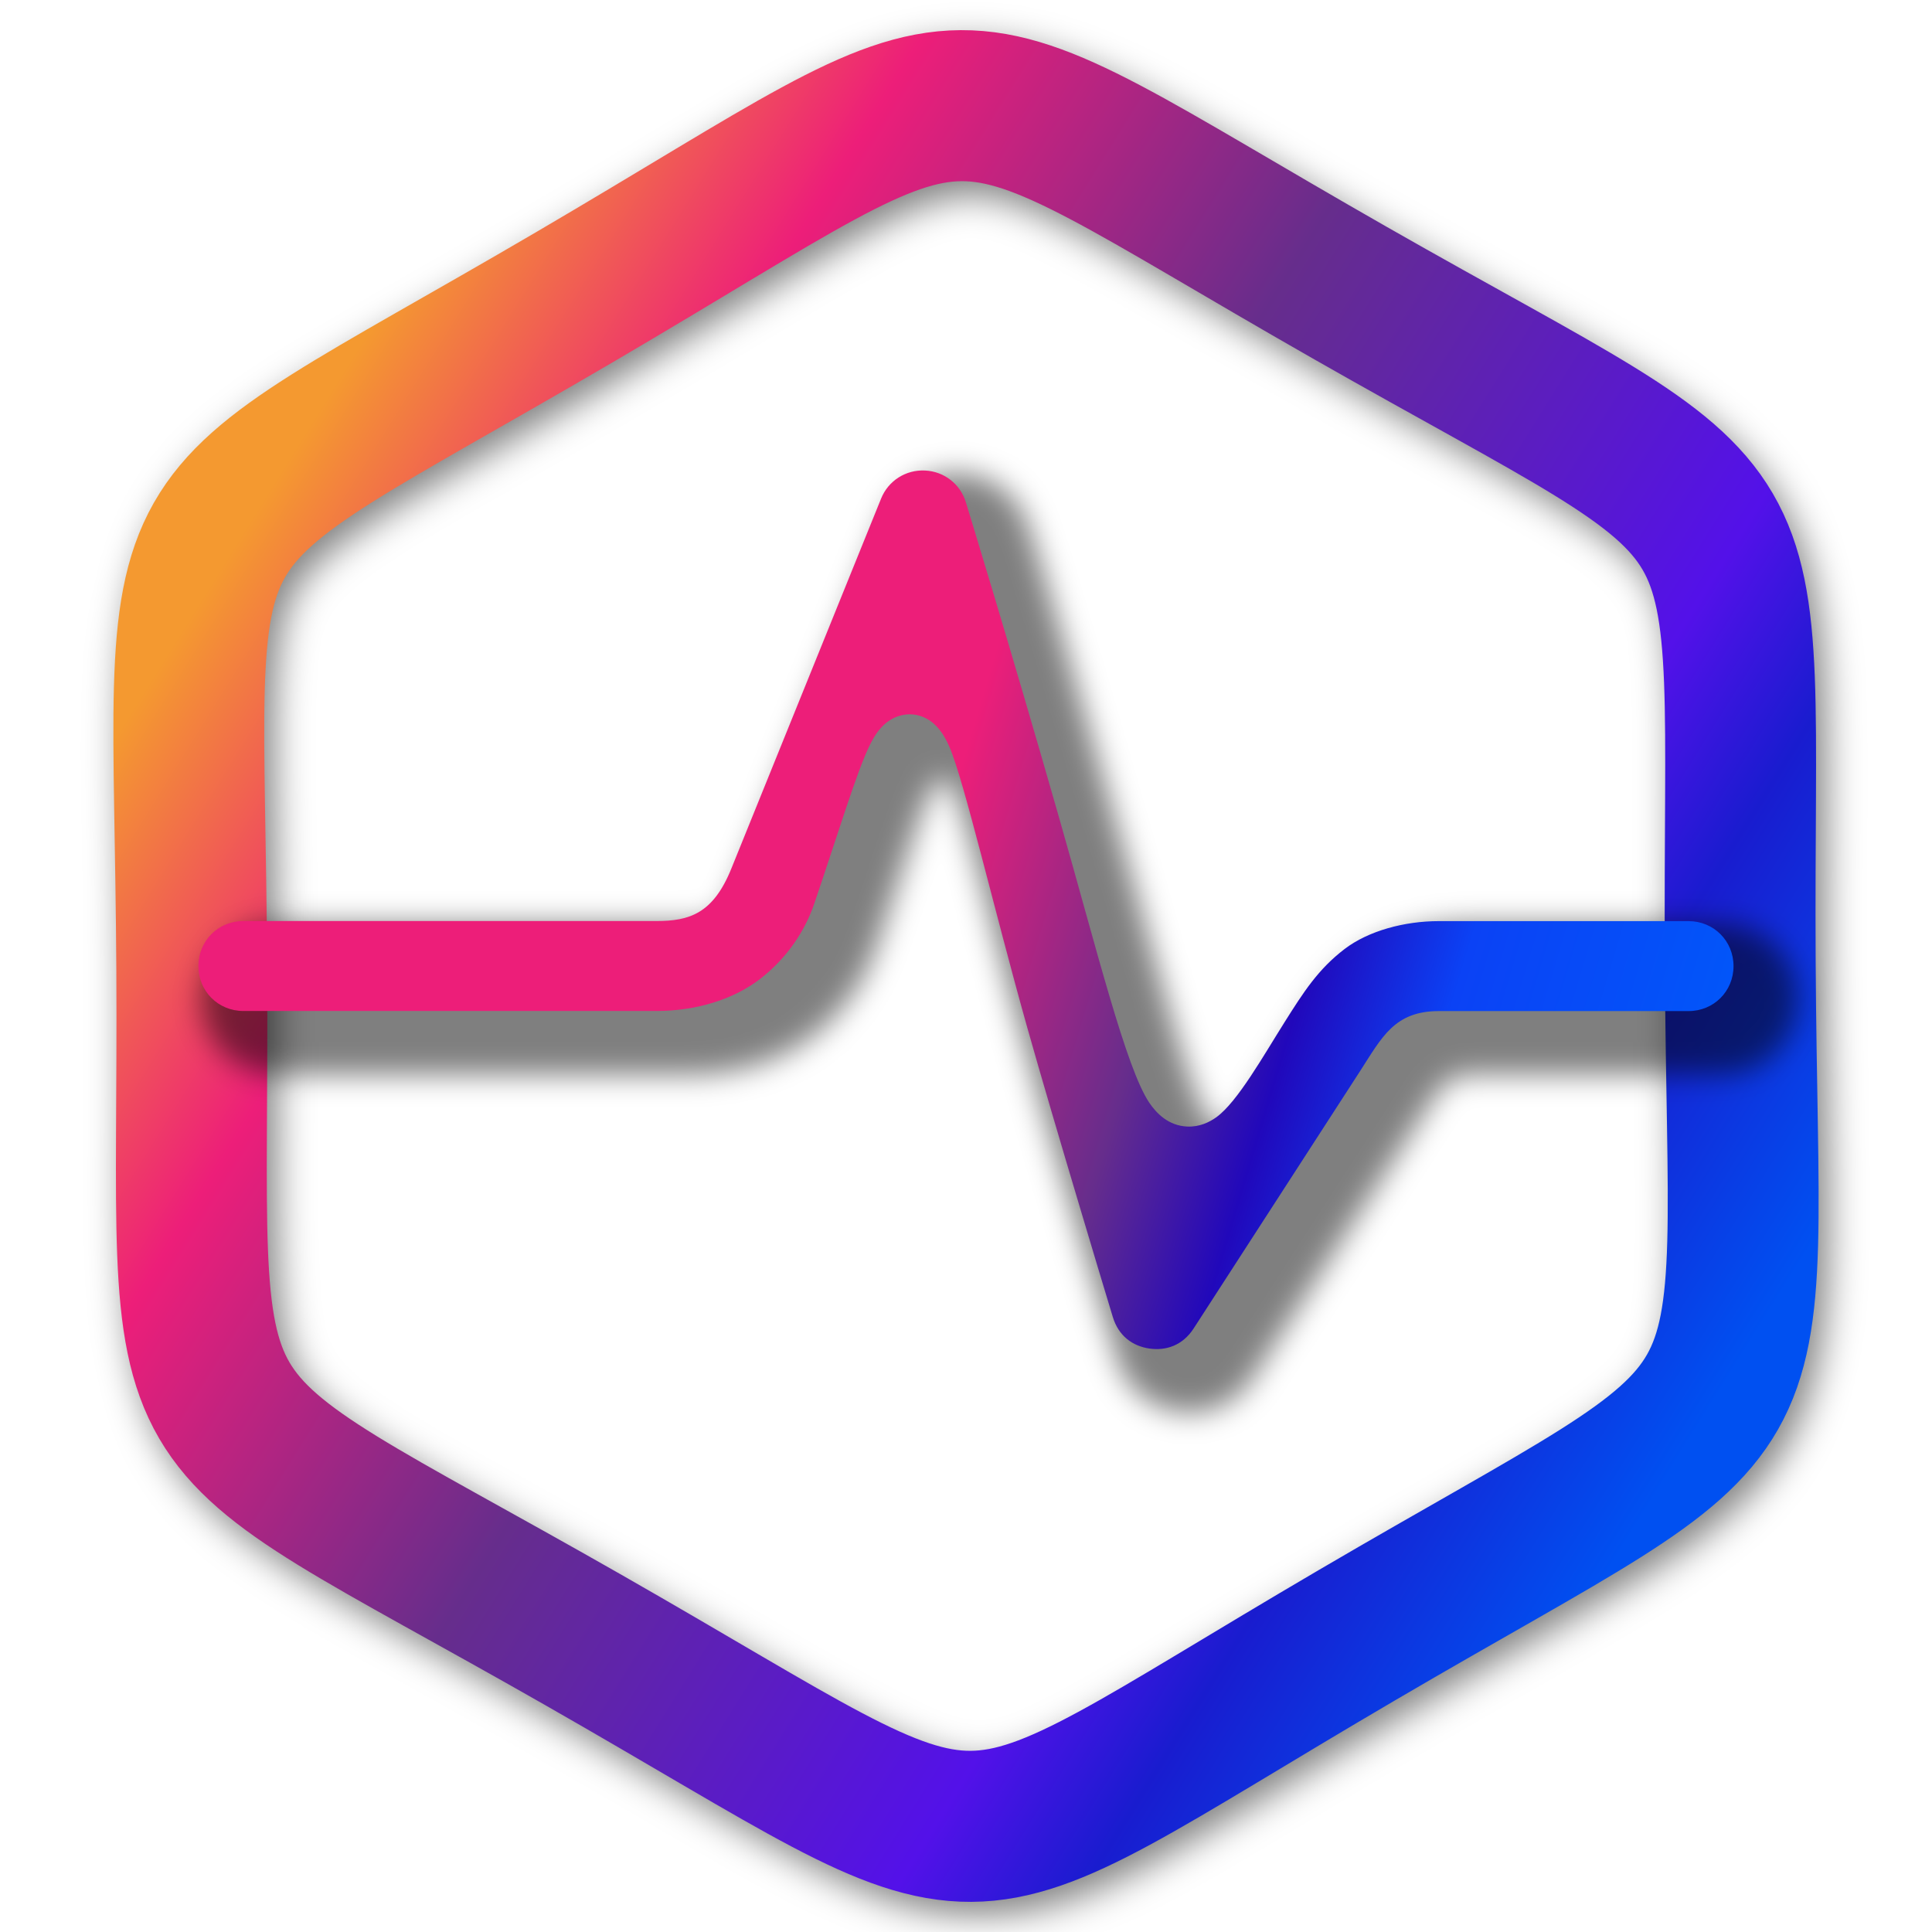
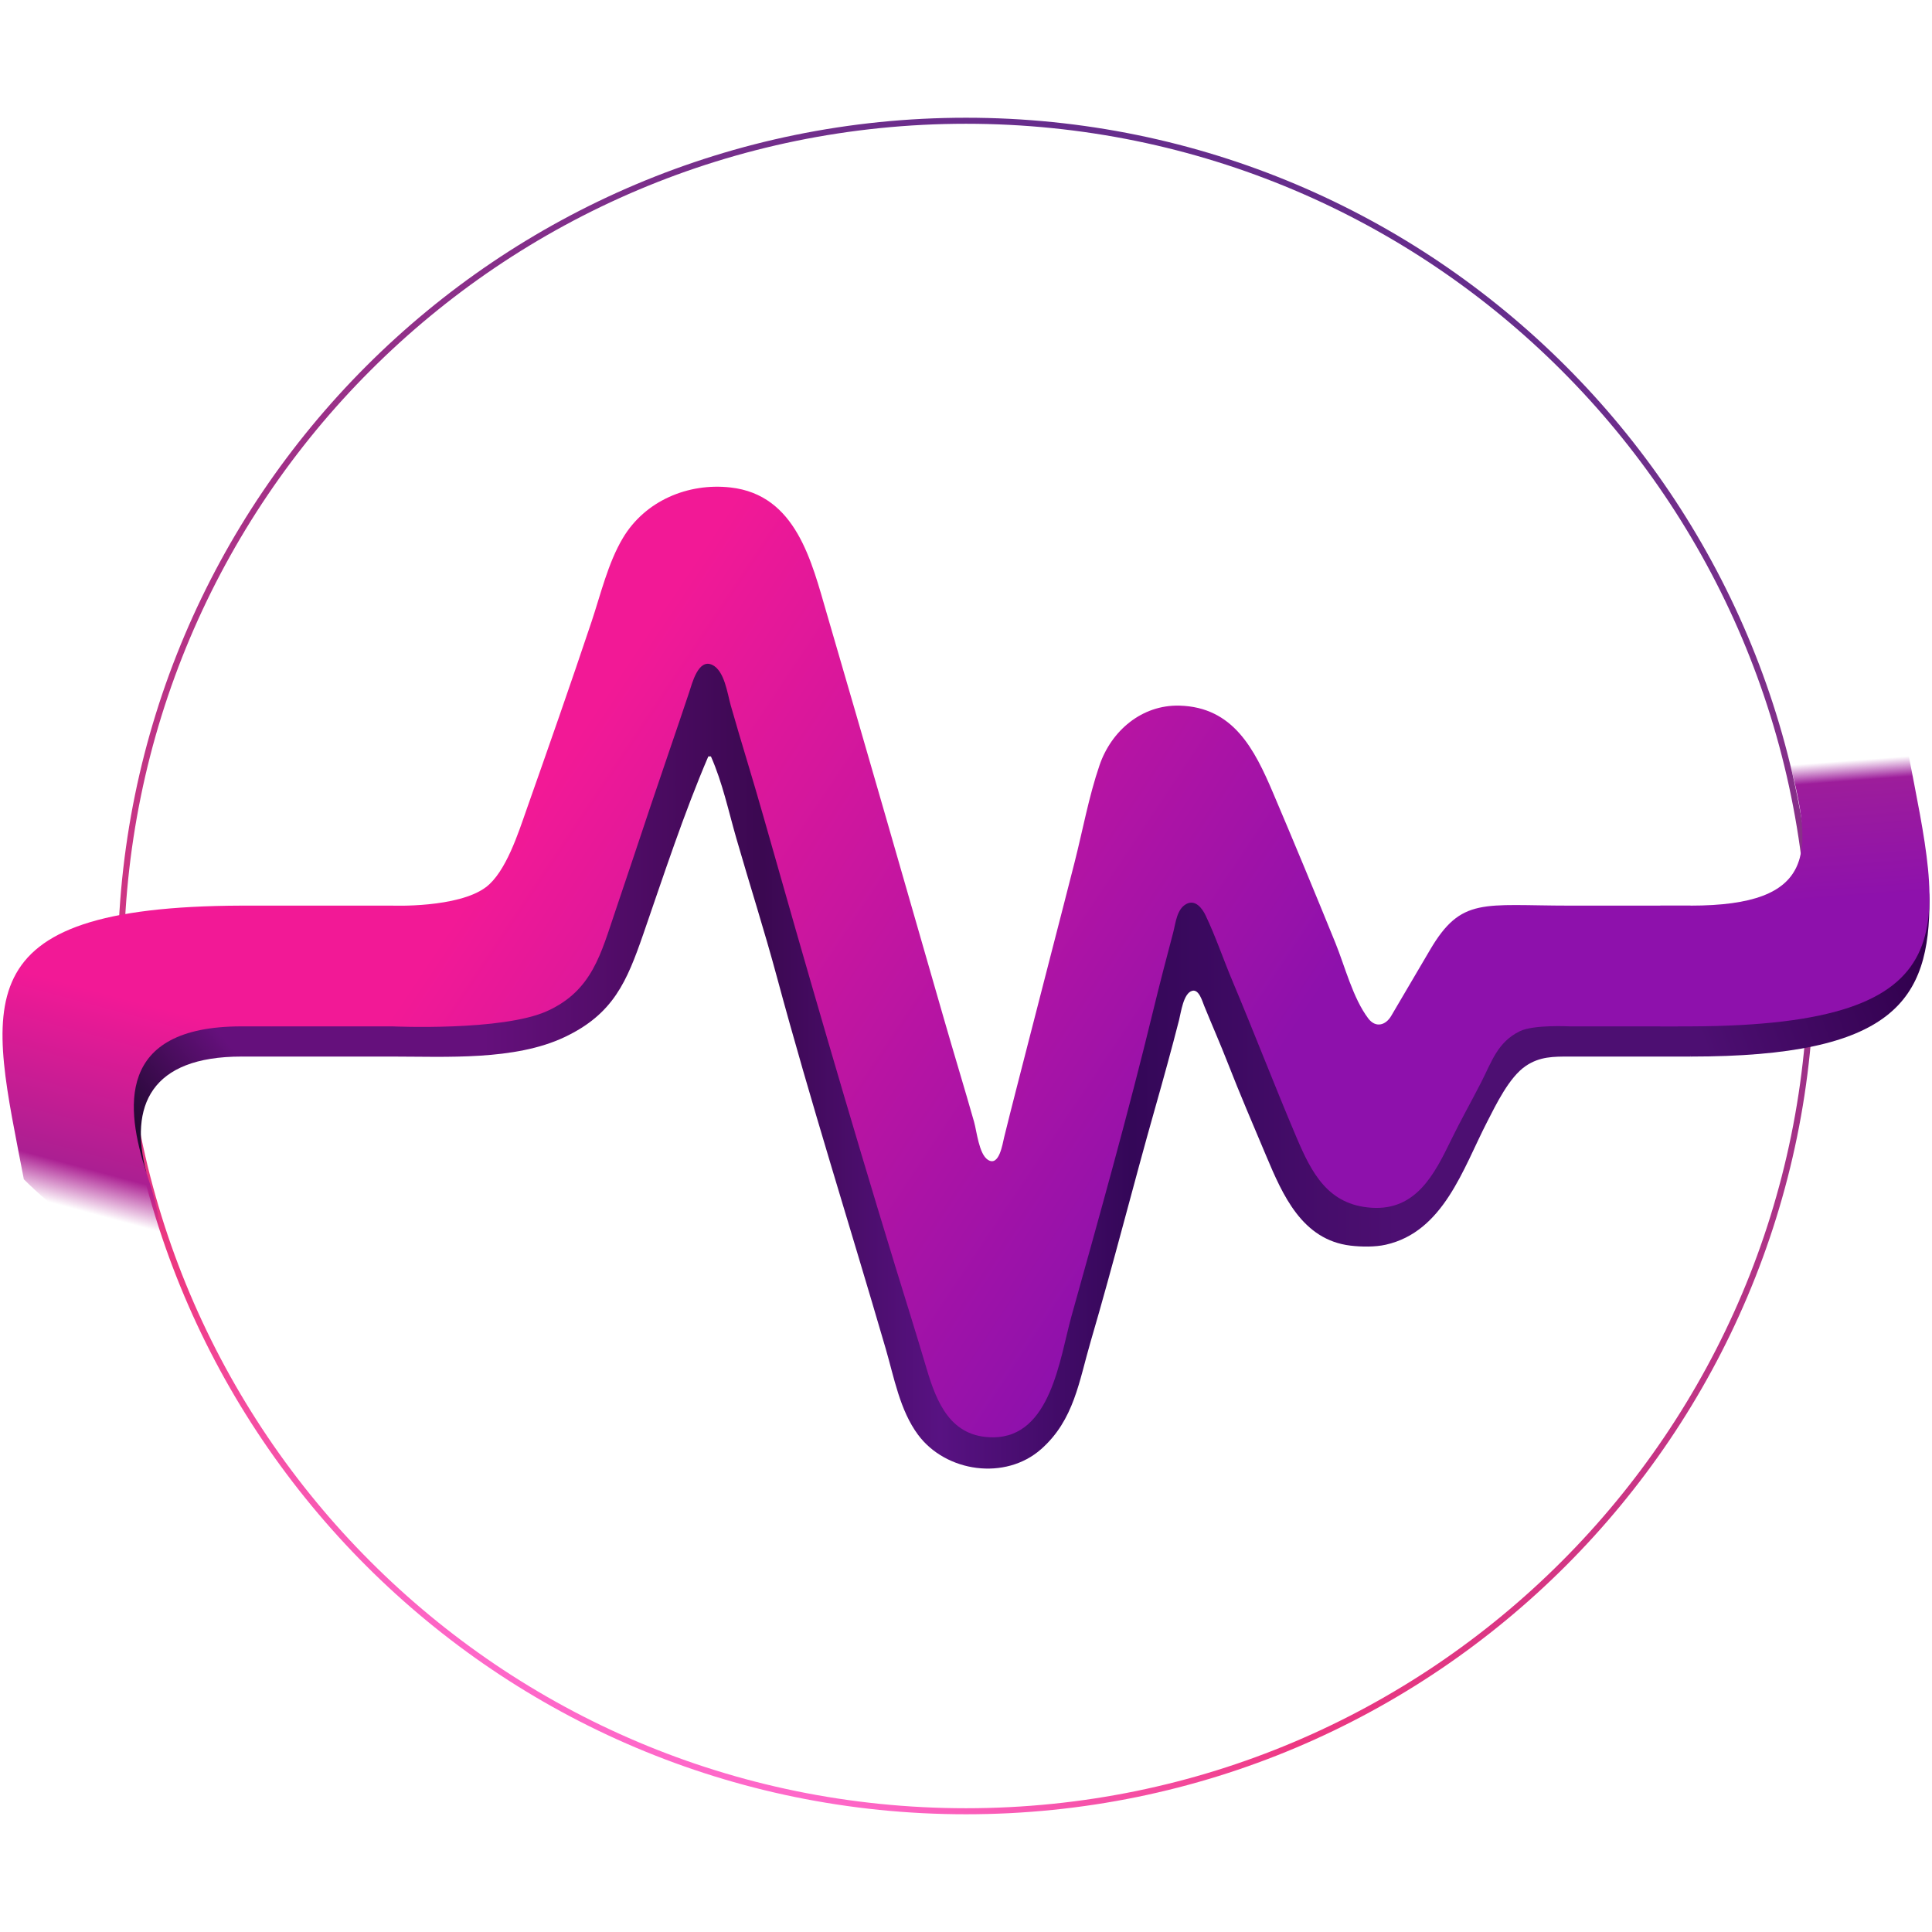
<svg xmlns="http://www.w3.org/2000/svg" xmlns:xlink="http://www.w3.org/1999/xlink" width="64" height="64" viewBox="0 0 64 64" version="1.1" id="svg1" xml:space="preserve">
  <defs id="defs1">
-     <linearGradient id="linearGradient89758">
-       <stop style="stop-color:#ed1e79;stop-opacity:1;" offset="0" id="stop89753" />
-       <stop style="stop-color:#ed1e79;stop-opacity:1;" offset="0.479" id="stop89754" />
-       <stop style="stop-color:#662d8c;stop-opacity:1;" offset="0.636" id="stop89755" />
-       <stop style="stop-color:#2108bb;stop-opacity:1;" offset="0.727" id="stop89756" />
-       <stop style="stop-color:#0b42f5;stop-opacity:1;" offset="0.821" id="stop89757" />
-       <stop style="stop-color:#0157fa;stop-opacity:1;" offset="1" id="stop89758" />
+     <linearGradient id="linearGradient13793">
+       <stop style="stop-color:#4d0f72;stop-opacity:1;" offset="0" id="stop13794" />
+       <stop style="stop-color:#30004c;stop-opacity:1;" offset="1" id="stop13795" />
+     </linearGradient>
+     <linearGradient id="linearGradient1627">
+       <stop style="stop-color:#210831;stop-opacity:1;" offset="0" id="stop1627" />
+       <stop style="stop-color:#65107c;stop-opacity:1;" offset="1" id="stop1628" />
+     </linearGradient>
+     <linearGradient id="linearGradient1626">
+       <stop style="stop-color:#f21996;stop-opacity:1;" offset="0" id="stop1625" />
+       <stop style="stop-color:#ab1f92;stop-opacity:1;" offset="0.804" id="stop1626" />
+       <stop style="stop-color:#ac1b90;stop-opacity:0;" offset="1" id="stop1629" />
+     </linearGradient>
+     <linearGradient id="linearGradient1622">
+       <stop style="stop-color:#8e11ac;stop-opacity:1;" offset="0" id="stop1623" />
+       <stop style="stop-color:#9d1d9b;stop-opacity:1;" offset="0.853" id="stop1624" />
+       <stop style="stop-color:#9d1d9b;stop-opacity:0;" offset="1" id="stop7203" />
+     </linearGradient>
+     <linearGradient id="linearGradient1618">
+       <stop style="stop-color:#65107c;stop-opacity:1;" offset="0.167" id="stop1618" />
+       <stop style="stop-color:#3b0851;stop-opacity:1;" offset="0.36" id="stop1620" />
+       <stop style="stop-color:#581282;stop-opacity:1;" offset="0.482" id="stop1621" />
+       <stop style="stop-color:#340758;stop-opacity:1;" offset="0.614" id="stop1622" />
+       <stop style="stop-color:#4d0f72;stop-opacity:1;" offset="0.797" id="stop1619" />
+     </linearGradient>
+     <linearGradient id="linearGradient1616">
+       <stop style="stop-color:#f21996;stop-opacity:1;" offset="0" id="stop1616" />
+       <stop style="stop-color:#8e11ac;stop-opacity:1;" offset="1" id="stop1617" />
    </linearGradient>
    <linearGradient id="linearGradient1">
-       <stop style="stop-color:#f49930;stop-opacity:1;" offset="0" id="stop1" />
-       <stop style="stop-color:#ed1e79;stop-opacity:1;" offset="0.184" id="stop5" />
-       <stop style="stop-color:#662d8c;stop-opacity:1;" offset="0.439" id="stop4" />
-       <stop style="stop-color:#5311e9;stop-opacity:1;" offset="0.744" id="stop6" />
-       <stop style="stop-color:#191ccf;stop-opacity:1;" offset="0.837" id="stop3" />
-       <stop style="stop-color:#0050f1;stop-opacity:1;" offset="1" id="stop2" />
-     </linearGradient>
-     <linearGradient xlink:href="#linearGradient1" id="linearGradient2-6" x1="-195.508" y1="-61.124" x2="-115.825" y2="-11.387" gradientUnits="userSpaceOnUse" />
+       <stop style="stop-color:#fe68c9;stop-opacity:1;" offset="0" id="stop3" />
+       <stop style="stop-color:#ed3781;stop-opacity:0.996;" offset="0.144" id="stop1" />
+       <stop style="stop-color:#662d8c;stop-opacity:1;" offset="1" id="stop2" />
+     </linearGradient>
    <filter style="color-interpolation-filters:sRGB;" id="filter11" x="-0.27" y="-0.245" width="1.541" height="1.489">
      <feGaussianBlur result="result1" in="SourceAlpha" stdDeviation="2.2" id="feGaussianBlur9" />
      <feSpecularLighting result="result0" specularExponent="9.969" specularConstant="1.18" surfaceScale="1.203" id="feSpecularLighting9">
        <feDistantLight azimuth="218" elevation="19" id="feDistantLight9" />
      </feSpecularLighting>
      <feComposite result="result6" operator="in" in2="SourceAlpha" id="feComposite9" specularConstant="1" />
      <feMorphology radius="0" operator="dilate" id="feMorphology9" />
      <feGaussianBlur result="result11" stdDeviation="5.7" id="feGaussianBlur10" />
      <feDiffuseLighting surfaceScale="5" result="result3" diffuseConstant="2" in="result1" id="feDiffuseLighting10">
        <feDistantLight elevation="81" azimuth="225" id="feDistantLight10" />
      </feDiffuseLighting>
      <feBlend result="result7" mode="multiply" in="result3" in2="SourceGraphic" id="feBlend10" />
      <feComposite in="result7" operator="in" in2="SourceAlpha" result="result91" id="feComposite10" />
      <feBlend result="result9" mode="lighten" in="result6" in2="result91" id="feBlend11" />
      <feComposite in="result11" in2="result9" id="feComposite11" />
    </filter>
-     <meshgradient id="meshgradient35828" gradientUnits="userSpaceOnUse" x="49.624" y="128.227" gradientTransform="translate(11.37612,-96.22656)">
-       <meshrow id="meshrow56464">
-         <meshpatch id="meshpatch56464">
-           <stop path="c 5.47238e-06,5.442  2.855,12.061  0.376,16.773" style="stop-color:#000e8e;stop-opacity:1" id="stop56464" />
-           <stop path="l -29.376,-16.773" style="stop-color:#00219e;stop-opacity:1" id="stop56465" />
-           <stop path="l 0,0" style="stop-color:#ffffff;stop-opacity:1" id="stop56466" />
-           <stop path="l 29,5e-07" style="stop-color:#f9d236;stop-opacity:1" id="stop56467" />
-         </meshpatch>
-         <meshpatch id="meshpatch56467">
-           <stop path="c -2.479,4.713  -10.96,7.354  -15.254,10.075" id="stop56468" />
-           <stop path="l -14.123,-26.849" style="stop-color:#00229a;stop-opacity:1" id="stop56469" />
-           <stop path="l 0,0" style="stop-color:#f9d236;stop-opacity:1" id="stop56470" />
-         </meshpatch>
-         <meshpatch id="meshpatch56470">
-           <stop path="c -4.294,2.721  -9.164,4.153  -14.123,4.153" id="stop56471" />
-           <stop path="l 0,-31.002" style="stop-color:#000d9c;stop-opacity:1" id="stop56472" />
-           <stop path="l 0,1e-05" style="stop-color:#ffffff;stop-opacity:1" id="stop56473" />
-         </meshpatch>
-         <meshpatch id="meshpatch56473">
-           <stop path="c -4.958,0  -9.829,-1.432  -14.123,-4.153" id="stop56474" />
-           <stop path="l 14.123,-26.849" style="stop-color:#1e0197;stop-opacity:1" id="stop56475" />
-           <stop path="l 0,-1e-05" style="stop-color:#f9d236;stop-opacity:1" id="stop56476" />
-         </meshpatch>
-         <meshpatch id="meshpatch56476">
-           <stop path="c -4.294,-2.721  -11.643,-3.385  -14.122,-8.098" id="stop56477" />
-           <stop path="l 28.245,-18.751" style="stop-color:#d500be;stop-opacity:1" id="stop56478" />
-           <stop path="l 0,0" style="stop-color:#ffffff;stop-opacity:1" id="stop56479" />
-         </meshpatch>
-         <meshpatch id="meshpatch56479">
-           <stop path="c -2.479,-4.713  -3.25,-12.434  -3.25,-17.876" id="stop56480" />
-           <stop path="l 31.495,-0.875" style="stop-color:#ff475f;stop-opacity:1" id="stop56481" />
-           <stop path="l -0,-9.3e-05" style="stop-color:#f9d236;stop-opacity:1" id="stop56482" />
-         </meshpatch>
-         <meshpatch id="meshpatch56482">
-           <stop path="c 1.4588e-05,-5.442  0.771,-13.788  3.25,-18.501" id="stop56483" />
-           <stop path="l 28.245,17.626" style="stop-color:#fad539;stop-opacity:1" id="stop56484" />
-           <stop path="l 7e-05,9.3e-05" style="stop-color:#ffffff;stop-opacity:1" id="stop56485" />
-         </meshpatch>
-         <meshpatch id="meshpatch56485">
-           <stop path="c 2.479,-4.713  9.829,-6.502  14.122,-9.223" id="stop56486" />
-           <stop path="l 14.123,26.849" style="stop-color:#fe9495;stop-opacity:1" id="stop56487" />
-           <stop path="l -0,0" style="stop-color:#f9d236;stop-opacity:1" id="stop56488" />
-         </meshpatch>
-         <meshpatch id="meshpatch56488">
-           <stop path="c 4.294,-2.721  9.164,-4.153  14.123,-4.153" id="stop56489" />
-           <stop path="l 3.55271e-15,31.002" style="stop-color:#fe78ec;stop-opacity:1" id="stop56490" />
-           <stop path="l -3.55271e-15,-1e-05" style="stop-color:#ffffff;stop-opacity:1" id="stop56491" />
-         </meshpatch>
-         <meshpatch id="meshpatch56491">
-           <stop path="c 4.958,0  9.829,1.432  14.123,4.153" id="stop56492" />
-           <stop path="l -14.123,26.849" style="stop-color:#b648fc;stop-opacity:1" id="stop56493" />
-           <stop path="l 3.55271e-15,1e-05" style="stop-color:#f9d236;stop-opacity:1" id="stop56494" />
-         </meshpatch>
-         <meshpatch id="meshpatch56494">
-           <stop path="c 4.294,2.721  10.122,6.481  12.601,11.194" id="stop56495" />
-           <stop path="l -26.724,15.654" style="stop-color:#3c1cef;stop-opacity:1" id="stop56496" />
-           <stop path="l -0,0" style="stop-color:#ffffff;stop-opacity:1" id="stop56497" />
-         </meshpatch>
-         <meshpatch id="meshpatch56497">
-           <stop path="c 2.48,4.712  2.276,10.212  2.276,15.654" id="stop56498" />
-           <stop path="l -28.999,-0.001" style="stop-color:#000f98;stop-opacity:1" id="stop56499" />
-           <stop path="l -0.001,0.001" style="stop-color:#f9d236;stop-opacity:1" id="stop56500" />
+     <linearGradient xlink:href="#linearGradient1" id="linearGradient5" x1="56" y1="-24" x2="6" y2="-45" gradientUnits="userSpaceOnUse" gradientTransform="translate(4,-4)" />
+     <linearGradient xlink:href="#linearGradient1616" id="linearGradient1617" x1="20" y1="23" x2="41" y2="37" gradientUnits="userSpaceOnUse" />
+     <linearGradient xlink:href="#linearGradient1618" id="linearGradient1619" x1="8" y1="34.325" x2="56" y2="34.325" gradientUnits="userSpaceOnUse" />
+     <linearGradient xlink:href="#linearGradient1622" id="linearGradient1624" x1="60.444" y1="29.845" x2="60.1" y2="25.282" gradientUnits="userSpaceOnUse" />
+     <linearGradient xlink:href="#linearGradient1626" id="linearGradient1625" gradientUnits="userSpaceOnUse" x1="58.75" y1="30.626" x2="60.619" y2="23.702" gradientTransform="rotate(180,32,32)" />
+     <linearGradient xlink:href="#linearGradient1627" id="linearGradient1628" x1="4.408" y1="37.403" x2="7.671" y2="34.699" gradientUnits="userSpaceOnUse" />
+     <meshgradient id="meshgradient1649" gradientUnits="userSpaceOnUse" x="60" y="-32">
+       <meshrow id="meshrow13757">
+         <meshpatch id="meshpatch13757">
+           <stop path="c 0,4.915  -1.294,9.743  -3.751,14" style="stop-color:#a02ec4;stop-opacity:1" id="stop13757" />
+           <stop path="l -24.249,-14" style="stop-color:#661183;stop-opacity:1" id="stop13758" />
+           <stop path="l 0,0" style="stop-color:#ffffff;stop-opacity:1" id="stop13759" />
+           <stop path="l 28,0" style="stop-color:#661183;stop-opacity:1" id="stop13760" />
+         </meshpatch>
+         <meshpatch id="meshpatch13760">
+           <stop path="c -2.458,4.257  -5.992,7.791  -10.249,10.249" id="stop13761" />
+           <stop path="l -14,-24.249" style="stop-color:#51106e;stop-opacity:1" id="stop13762" />
+           <stop path="l 0,0" style="stop-color:#661183;stop-opacity:1" id="stop13763" />
+         </meshpatch>
+         <meshpatch id="meshpatch13763">
+           <stop path="c -4.257,2.458  -9.085,3.751  -14,3.751" id="stop13764" />
+           <stop path="l 0,-28" style="stop-color:#4e0d67;stop-opacity:1" id="stop13765" />
+           <stop path="l 0,1e-05" style="stop-color:#ffffff;stop-opacity:1" id="stop13766" />
+         </meshpatch>
+         <meshpatch id="meshpatch13766">
+           <stop path="c -2,2.125  -1.734,7.088  -9.25,1e-05" id="stop13767" />
+           <stop path="l 9.25,-28" style="stop-color:#c21181;stop-opacity:1" id="stop13768" />
+           <stop path="l 0,9e-05" style="stop-color:#661183;stop-opacity:1" id="stop13769" />
+         </meshpatch>
+         <meshpatch id="meshpatch13769">
+           <stop path="c -8.47,-1.354  -12.541,-9.743  -14.999,-14" id="stop13770" />
+           <stop path="l 24.249,-14" style="stop-color:#850d72;stop-opacity:1" id="stop13771" />
+           <stop path="l 0,0" style="stop-color:#ffffff;stop-opacity:1" id="stop13772" />
+         </meshpatch>
+         <meshpatch id="meshpatch13772">
+           <stop path="c -2.458,-4.257  -3.751,-9.085  -3.751,-14" id="stop13773" />
+           <stop path="l 28,-1.42109e-14" style="stop-color:#670a64;stop-opacity:1" id="stop13774" />
+           <stop path="l -1e-05,1.42109e-14" style="stop-color:#661183;stop-opacity:1" id="stop13775" />
+         </meshpatch>
+         <meshpatch id="meshpatch13775">
+           <stop path="c -2.66454e-15,-4.915  1.294,-9.743  3.751,-14" id="stop13776" />
+           <stop path="l 24.249,14" style="stop-color:#670c6c;stop-opacity:1" id="stop13777" />
+           <stop path="l 1e-05,-1.42109e-14" style="stop-color:#ffffff;stop-opacity:1" id="stop13778" />
+         </meshpatch>
+         <meshpatch id="meshpatch13778">
+           <stop path="c 2.458,-4.257  5.992,-7.791  10.249,-10.249" id="stop13779" />
+           <stop path="l 14,24.249" style="stop-color:#5b1073;stop-opacity:1" id="stop13780" />
+           <stop path="l 0,0" style="stop-color:#661183;stop-opacity:1" id="stop13781" />
+         </meshpatch>
+         <meshpatch id="meshpatch13781">
+           <stop path="c 4.257,-2.458  9.085,-3.751  14,-3.751" id="stop13782" />
+           <stop path="l 0,28" style="stop-color:#480f6f;stop-opacity:1" id="stop13783" />
+           <stop path="l 0,-1e-05" style="stop-color:#ffffff;stop-opacity:1" id="stop13784" />
+         </meshpatch>
+         <meshpatch id="meshpatch13784">
+           <stop path="c 4.915,0  9.743,1.294  14,3.751" id="stop13785" />
+           <stop path="l -14,24.249" style="stop-color:#761f9e;stop-opacity:1" id="stop13786" />
+           <stop path="l 0,1e-05" style="stop-color:#661183;stop-opacity:1" id="stop13787" />
+         </meshpatch>
+         <meshpatch id="meshpatch13787">
+           <stop path="c 4.257,2.458  7.791,5.992  10.249,10.249" id="stop13788" />
+           <stop path="l -24.249,14" style="stop-color:#9c2ec2;stop-opacity:1" id="stop13789" />
+           <stop path="l 0,0" style="stop-color:#ffffff;stop-opacity:1" id="stop13790" />
+         </meshpatch>
+         <meshpatch id="meshpatch13790">
+           <stop path="c 2.458,4.257  3.751,9.085  3.751,14" id="stop13791" />
+           <stop path="l -28,-5.2e-05" style="stop-color:#a22fc6;stop-opacity:1" id="stop13792" />
+           <stop path="l 1e-05,5.2e-05" style="stop-color:#661183;stop-opacity:1" id="stop13793" />
        </meshpatch>
      </meshrow>
    </meshgradient>
-     <meshgradient id="meshgradient45046" gradientUnits="userSpaceOnUse" x="58.861" y="125.983" gradientTransform="translate(-1.044927,-94.01074)">
-       <meshrow id="meshrow53187">
-         <meshpatch id="meshpatch53187">
-           <stop path="c -5.08236e-06,4.739  -0.305,10.531  -2.252,14.635" style="stop-color:#1f42da;stop-opacity:1" id="stop53187" />
-           <stop path="l -23.073,-14.608" style="stop-color:#0696fd;stop-opacity:1" id="stop53188" />
-           <stop path="l 0,0" style="stop-color:#ffffff;stop-opacity:1" id="stop53189" />
-           <stop path="l 25.325,-0.028" style="stop-color:#f9d236;stop-opacity:1" id="stop53190" />
-         </meshpatch>
-         <meshpatch id="meshpatch53190">
-           <stop path="c -1.947,4.104  -8.608,6.404  -11.981,8.774" id="stop53191" />
-           <stop path="l -11.092,-23.382" style="stop-color:#0a90f5;stop-opacity:1" id="stop53192" />
-           <stop path="l 0,-5e-05" style="stop-color:#f9d236;stop-opacity:1" id="stop53193" />
-         </meshpatch>
-         <meshpatch id="meshpatch53193">
-           <stop path="c -3.373,2.37  -7.198,3.617  -11.092,3.617" id="stop53194" />
-           <stop path="l 0,-26.999" style="stop-color:#2e52f7;stop-opacity:1" id="stop53195" />
-           <stop path="l 0,2e-05" style="stop-color:#ffffff;stop-opacity:1" id="stop53196" />
-         </meshpatch>
-         <meshpatch id="meshpatch53196">
-           <stop path="c -3.894,0  -7.72,-1.248  -11.092,-3.617" id="stop53197" />
-           <stop path="l 11.092,-23.382" style="stop-color:#5026f7;stop-opacity:1" id="stop53198" />
-           <stop path="l 0,-2e-05" style="stop-color:#f9d236;stop-opacity:1" id="stop53199" />
-         </meshpatch>
-         <meshpatch id="meshpatch53199">
-           <stop path="c -3.373,-2.37  -9.145,-2.948  -11.092,-7.052" id="stop53200" />
-           <stop path="l 22.185,-16.33" style="stop-color:#7d00bd;stop-opacity:1" id="stop53201" />
-           <stop path="l 0,1e-05" style="stop-color:#ffffff;stop-opacity:1" id="stop53202" />
-         </meshpatch>
-         <meshpatch id="meshpatch53202">
-           <stop path="c -6.351,-2.341  -2.553,-10.829  -2.553,-15.568" id="stop53203" />
-           <stop path="l 24.738,-0.762" style="stop-color:#c6034a;stop-opacity:1" id="stop53204" />
-           <stop path="l -0,-6.4e-05" style="stop-color:#f9d236;stop-opacity:1" id="stop53205" />
-         </meshpatch>
-         <meshpatch id="meshpatch53205">
-           <stop path="c 1.14581e-05,-4.739  -3.568,-11.387  -1.621,-15.491" id="stop53206" />
-           <stop path="l 26.359,14.729" style="stop-color:#a41d3a;stop-opacity:1" id="stop53207" />
-           <stop path="l 9e-05,6.4e-05" style="stop-color:#ffffff;stop-opacity:1" id="stop53208" />
-         </meshpatch>
-         <meshpatch id="meshpatch53208">
-           <stop path="c 1.947,-4.105  11.894,-6.284  15.266,-8.653" id="stop53209" />
-           <stop path="l 11.092,23.382" style="stop-color:#c6026e;stop-opacity:1" id="stop53210" />
-           <stop path="l -0,0.001" style="stop-color:#f9d236;stop-opacity:1" id="stop53211" />
-         </meshpatch>
-         <meshpatch id="meshpatch53211">
-           <stop path="c 3.373,-2.37  7.198,-3.617  11.092,-3.617" id="stop53212" />
-           <stop path="l 7.10543e-15,26.999" style="stop-color:#740088;stop-opacity:1" id="stop53213" />
-           <stop path="l -7.10543e-15,-2e-05" style="stop-color:#ffffff;stop-opacity:1" id="stop53214" />
-         </meshpatch>
-         <meshpatch id="meshpatch53214">
-           <stop path="c 3.894,0  7.72,1.248  11.092,3.617" id="stop53215" />
-           <stop path="l -11.092,23.382" style="stop-color:#3e008e;stop-opacity:1" id="stop53216" />
-           <stop path="l 7.10543e-15,2e-05" style="stop-color:#f9d236;stop-opacity:1" id="stop53217" />
-         </meshpatch>
-         <meshpatch id="meshpatch53217">
-           <stop path="c 3.373,2.37  12.5,4.248  14.447,8.352" id="stop53218" />
-           <stop path="l -25.539,15.029" style="stop-color:#1e06b5;stop-opacity:1" id="stop53219" />
-           <stop path="l -0,0" style="stop-color:#ffffff;stop-opacity:1" id="stop53220" />
-         </meshpatch>
-         <meshpatch id="meshpatch53220">
-           <stop path="c 1.948,4.104  -0.214,10.263  -0.214,15.002" id="stop53221" />
-           <stop path="l -25.324,0.026" style="stop-color:#1f42da;stop-opacity:1" id="stop53222" />
-           <stop path="l -0.001,0" style="stop-color:#f9d236;stop-opacity:1" id="stop53223" />
+     <meshgradient id="meshgradient2774" gradientUnits="userSpaceOnUse" x="64" y="-32">
+       <meshrow id="meshrow11992">
+         <meshpatch id="meshpatch11992">
+           <stop path="c 0,5.617  -1.479,11.135  -4.287,16" style="stop-color:#8d19b8;stop-opacity:1" id="stop11992" />
+           <stop path="l -27.713,-16" style="stop-color:#8018b4;stop-opacity:1" id="stop11993" />
+           <stop path="l 0,0" style="stop-color:#ffffff;stop-opacity:1" id="stop11994" />
+           <stop path="l 32,0" style="stop-color:#c04a9b;stop-opacity:1" id="stop11995" />
+         </meshpatch>
+         <meshpatch id="meshpatch11995">
+           <stop path="c -2.809,4.865  -6.848,8.904  -11.713,11.713" id="stop11996" />
+           <stop path="l -16,-27.713" style="stop-color:#78118b;stop-opacity:1" id="stop11997" />
+           <stop path="l 0,0" style="stop-color:#c04a9b;stop-opacity:1" id="stop11998" />
+         </meshpatch>
+         <meshpatch id="meshpatch11998">
+           <stop path="c -4.953,4.287  -19.043,7.209  -26.66,2.459" id="stop11999" />
+           <stop path="l 10.66,-30.172" style="stop-color:#fe1c91;stop-opacity:1" id="stop12000" />
+           <stop path="l 0,1e-05" style="stop-color:#ffffff;stop-opacity:1" id="stop12001" />
+         </meshpatch>
+         <meshpatch id="meshpatch12001">
+           <stop path="c -5.617,0  -0.475,0.349  -5.34,-2.459" id="stop12002" />
+           <stop path="l 16,-27.713" style="stop-color:#fe1993;stop-opacity:1" id="stop12003" />
+           <stop path="l -0,-1e-05" style="stop-color:#c04a9b;stop-opacity:1" id="stop12004" />
+         </meshpatch>
+         <meshpatch id="meshpatch12004">
+           <stop path="c -4.865,-2.809  -8.904,-6.848  -11.713,-11.713" id="stop12005" />
+           <stop path="l 27.713,-16" style="stop-color:#fe0f9c;stop-opacity:1" id="stop12006" />
+           <stop path="l -7.10543e-15,0" style="stop-color:#ff109c;stop-opacity:1" id="stop12007" />
+         </meshpatch>
+         <meshpatch id="meshpatch12007">
+           <stop path="c -2.809,-4.865  -4.287,-10.383  -4.287,-16" id="stop12008" />
+           <stop path="l 32,-2.13163e-14" style="stop-color:#fe1897;stop-opacity:1" id="stop12009" />
+           <stop path="l -1e-05,2.13163e-14" style="stop-color:#c04a9b;stop-opacity:1" id="stop12010" />
+         </meshpatch>
+         <meshpatch id="meshpatch12010">
+           <stop path="c -3.18243e-15,-5.617  1.479,-11.135  4.287,-16" id="stop12011" />
+           <stop path="l 27.713,16" style="stop-color:#f4149b;stop-opacity:1" id="stop12012" />
+           <stop path="l 1e-05,-2.13163e-14" style="stop-color:#ffffff;stop-opacity:1" id="stop12013" />
+         </meshpatch>
+         <meshpatch id="meshpatch12013">
+           <stop path="c 2.809,-4.865  6.848,-8.904  11.713,-11.713" id="stop12014" />
+           <stop path="l 16,27.713" style="stop-color:#ca13a0;stop-opacity:1" id="stop12015" />
+           <stop path="l 7.10543e-15,0" style="stop-color:#c04a9b;stop-opacity:1" id="stop12016" />
+         </meshpatch>
+         <meshpatch id="meshpatch12016">
+           <stop path="c 4.865,-2.809  10.383,-4.287  16,-4.287" id="stop12017" />
+           <stop path="l 7.10543e-15,32" style="stop-color:#6e138f;stop-opacity:1" id="stop12018" />
+           <stop path="l -7.10543e-15,-1e-05" style="stop-color:#ffffff;stop-opacity:1" id="stop12019" />
+         </meshpatch>
+         <meshpatch id="meshpatch12019">
+           <stop path="c 5.617,0  11.135,1.479  16,4.287" id="stop12020" />
+           <stop path="l -16,27.713" style="stop-color:#701095;stop-opacity:1" id="stop12021" />
+           <stop path="l 7.10543e-15,1e-05" style="stop-color:#c04a9b;stop-opacity:1" id="stop12022" />
+         </meshpatch>
+         <meshpatch id="meshpatch12022">
+           <stop path="c 4.865,2.809  8.904,6.848  11.713,11.713" id="stop12023" />
+           <stop path="l -27.713,16" style="stop-color:#8419b8;stop-opacity:1" id="stop12024" />
+           <stop path="l 0,0" style="stop-color:#ffffff;stop-opacity:1" id="stop12025" />
+         </meshpatch>
+         <meshpatch id="meshpatch12025">
+           <stop path="c 2.809,4.865  4.287,10.383  4.287,16" id="stop12026" />
+           <stop path="l -32,4e-05" style="stop-color:#8a19b8;stop-opacity:1" id="stop12027" />
+           <stop path="l 1e-05,-4e-05" style="stop-color:#fd1b92;stop-opacity:1" id="stop12028" />
        </meshpatch>
      </meshrow>
    </meshgradient>
-     <filter style="color-interpolation-filters:sRGB" id="filter56522" x="-0.021" y="-0.036" width="1.043" height="1.073">
-       <feGaussianBlur stdDeviation="0.472" id="feGaussianBlur56522" />
-     </filter>
-     <meshgradient id="meshgradient56560" gradientUnits="userSpaceOnUse" x="-5.658" y="-64.033" gradientTransform="translate(-102.6211,100.992)">
-       <meshrow id="meshrow89734">
-         <meshpatch id="meshpatch89734">
-           <stop path="c 2.937,0  11.703,-0.376  14.641,-0.376" style="stop-color:#fe98bf;stop-opacity:1" id="stop89734" />
-           <stop path="c 1.426,3.147  -5.641,5.376  -5.641,6.376" style="stop-color:#fd7cbb;stop-opacity:1" id="stop89735" />
-           <stop path="c -2.937,7.74901e-06  -6.063,4.98961e-07  -9,-5.25e-06" style="stop-color:#9c006f;stop-opacity:1" id="stop89736" />
-           <stop path="c -1.359,-2.811  -1.691,-5.127  0,-6" style="stop-color:#970147;stop-opacity:1" id="stop89737" />
-         </meshpatch>
-         <meshpatch id="meshpatch89737">
-           <stop path="c 3,-0.022  3.279,-5.72  6.639,-12.583" id="stop89738" />
-           <stop path="c 2.978,3.46  -1.058,12.892  -3.279,18.959" style="stop-color:#fdb2dc;stop-opacity:1" id="stop89739" />
-           <stop path="c -2.937,-0  -6,-8.975e-05  -9,5e-05" style="stop-color:#54003e;stop-opacity:1" id="stop89740" />
-         </meshpatch>
-         <meshpatch id="meshpatch89740">
-           <stop path="c 2,-4  5.903,-4.244  8.035,6.148" id="stop89741" />
-           <stop path="c -1.579,1.885  -2.675,2.668  -5.315,3.81" style="stop-color:#5400ab;stop-opacity:1" id="stop89742" />
-           <stop path="c 2.1286e-07,1  -3.063,9  -6,9.001" style="stop-color:#84008b;stop-opacity:1" id="stop89743" />
-         </meshpatch>
-         <meshpatch id="meshpatch89743">
-           <stop path="c 1.64,4.189  2.685,9.81  3.685,12.81" id="stop89744" />
-           <stop path="c 1,2  0.641,8.189  0.177,11.19" style="stop-color:#1002a2;stop-opacity:1" id="stop89745" />
-           <stop path="c -5.773,3  -5.536,-7.408  -9.177,-20.189" style="stop-color:#050170;stop-opacity:1" id="stop89746" />
-         </meshpatch>
-         <meshpatch id="meshpatch89746">
-           <stop path="c 3,-5  1.641,-1.811  5.062,-5.81" id="stop89747" />
-           <stop path="c 1.578,2.358  1.822,2.999  4.938,5.81" style="stop-color:#9efbf6;stop-opacity:1" id="stop89748" />
-           <stop path="c -2.937,-6.24716e-05  -6.886,11.189  -9.823,11.19" style="stop-color:#000e89;stop-opacity:1" id="stop89749" />
-         </meshpatch>
-         <meshpatch id="meshpatch89749">
-           <stop path="c 11.217,-1.148  13.217,-1.148  14.937,-0.19" id="stop89750" />
-           <stop path="c -0.389,0.702  1,5  -2,6" style="stop-color:#427cf7;stop-opacity:1" id="stop89751" />
-           <stop path="c -2.937,9.9391e-05  -5.063,-0  -8,-0" style="stop-color:#001c91;stop-opacity:1" id="stop89752" />
-         </meshpatch>
-       </meshrow>
-     </meshgradient>
-     <linearGradient xlink:href="#linearGradient89758" id="linearGradient89284" gradientUnits="userSpaceOnUse" gradientTransform="translate(-72.58008,49.68074)" x1="-35" y1="-20" x2="15" y2="-5" />
-     <filter style="color-interpolation-filters:sRGB" id="filter89758" x="-0.077" y="-0.07" width="1.154" height="1.139">
-       <feGaussianBlur stdDeviation="1.012" id="feGaussianBlur89758" />
-     </filter>
+     <linearGradient xlink:href="#linearGradient13793" id="linearGradient13795" x1="56.469" y1="34.669" x2="63.916" y2="31.919" gradientUnits="userSpaceOnUse" />
  </defs>
  <g id="layer2" style="display:none">
    <rect style="display:inline;fill:#06041f;fill-opacity:1;stroke:none;stroke-width:2;stroke-linecap:butt;stroke-linejoin:miter;stroke-dasharray:none;stroke-opacity:1" id="rect24" width="64" height="64" x="0" y="0" />
  </g>
  <g id="layer1">
-     <path style="fill:none;stroke:#000000;stroke-width:8.295;stroke-linecap:round;stroke-linejoin:round;stroke-miterlimit:6.7;stroke-dasharray:none;stroke-opacity:0.5;paint-order:stroke fill markers;filter:url(#filter89758)" id="path1" d="m -134.75,0.25 c -23.887,13.975 -18.53,13.944 -42.576,0.245 -24.046,-13.7 -21.341,-9.075 -21.5,-36.75 -0.159,-27.675 -2.811,-23.02 21.076,-36.995 23.887,-13.975 18.53,-13.944 42.576,-0.245 24.046,13.7 21.341,9.075 21.5,36.75 0.159,27.675 2.811,23.02 -21.076,36.995 z" transform="matrix(0.602399,0,0,0.603169,126.4374,54.45317)" />
-     <path style="display:inline;fill:none;stroke:url(#linearGradient2-6);stroke-width:8.295;stroke-linecap:round;stroke-linejoin:round;stroke-miterlimit:6.7;stroke-dasharray:none;paint-order:stroke fill markers" id="path1-3" d="m -134.75,0.25 c -23.887,13.975 -18.53,13.944 -42.576,0.245 -24.046,-13.7 -21.341,-9.075 -21.5,-36.75 -0.159,-27.675 -2.811,-23.02 21.076,-36.995 23.887,-13.975 18.53,-13.944 42.576,-0.245 24.046,13.7 21.341,9.075 21.5,36.75 0.159,27.675 2.811,23.02 -21.076,36.995 z" transform="matrix(0.602399,0,0,0.603169,126.1249,54.01567)" />
-     <path id="path1-0-4" style="display:inline;mix-blend-mode:normal;fill:url(#meshgradient35828);fill-opacity:1;stroke:none;stroke-width:0.603;stroke-linecap:round;stroke-linejoin:round;stroke-miterlimit:6.7;paint-order:stroke fill markers" d="m 31.821,0.998 c -2.021,0.012 -3.842,0.768 -5.922,1.895 -2.08,1.126 -4.551,2.694 -8.113,4.781 -3.563,2.087 -6.139,3.477 -8.139,4.74 -1.999,1.263 -3.551,2.482 -4.551,4.24 -1,1.758 -1.256,3.714 -1.322,6.08 -0.066,2.366 0.054,5.295 0.078,9.428 0.024,4.133 -0.064,7.062 0.029,9.428 0.093,2.365 0.372,4.32 1.393,6.066 1.02,1.746 2.586,2.945 4.6,4.186 2.014,1.24 4.607,2.601 8.193,4.646 3.586,2.046 6.074,3.585 8.166,4.688 2.092,1.102 3.923,1.838 5.943,1.826 2.021,-0.012 3.842,-0.768 5.922,-1.895 2.08,-1.126 4.551,-2.694 8.113,-4.781 3.563,-2.087 6.141,-3.475 8.141,-4.738 1.999,-1.263 3.551,-2.482 4.551,-4.24 1,-1.758 1.256,-3.716 1.322,-6.082 0.066,-2.366 -0.056,-5.293 -0.08,-9.426 -0.024,-4.133 0.064,-7.064 -0.029,-9.43 -0.093,-2.365 -0.372,-4.318 -1.393,-6.064 -1.02,-1.746 -2.584,-2.947 -4.598,-4.188 -2.014,-1.24 -4.607,-2.599 -8.193,-4.645 -3.586,-2.046 -6.076,-3.587 -8.168,-4.689 -2.092,-1.102 -3.923,-1.838 -5.943,-1.826 z m 0.006,1.002 c 1.773,-0.01 3.432,0.635 5.471,1.709 2.039,1.074 4.54,2.62 8.141,4.674 3.6,2.054 6.201,3.418 8.164,4.627 1.963,1.209 3.365,2.308 4.26,3.84 0.895,1.532 1.165,3.294 1.256,5.6 0.091,2.305 0.004,5.246 0.027,9.395 0.024,4.149 0.144,7.088 0.08,9.395 -0.064,2.306 -0.314,4.071 -1.191,5.613 -0.878,1.542 -2.266,2.658 -4.215,3.889 -1.949,1.231 -4.535,2.628 -8.111,4.723 -3.577,2.095 -6.057,3.668 -8.084,4.766 -2.027,1.097 -3.68,1.763 -5.453,1.773 -1.773,0.01 -3.432,-0.637 -5.471,-1.711 -2.039,-1.074 -4.538,-2.618 -8.139,-4.672 -3.6,-2.054 -6.201,-3.42 -8.164,-4.629 -1.963,-1.209 -3.365,-2.308 -4.26,-3.84 -0.895,-1.532 -1.165,-3.294 -1.256,-5.6 -0.091,-2.305 -0.006,-5.246 -0.029,-9.395 -0.024,-4.149 -0.144,-7.086 -0.08,-9.393 0.064,-2.306 0.314,-4.071 1.191,-5.613 0.878,-1.542 2.268,-2.659 4.217,-3.891 1.949,-1.231 4.535,-2.628 8.111,-4.723 3.577,-2.095 6.057,-3.666 8.084,-4.764 2.027,-1.097 3.678,-1.763 5.451,-1.773 z" />
-     <path id="path1-0-7-1" style="display:inline;fill:url(#meshgradient45046);fill-opacity:1;stroke-width:0.603;stroke-linecap:round;stroke-linejoin:round;stroke-miterlimit:6.7;paint-order:stroke fill markers" d="m 31.846,5.001 c -1.03,0.006 -2.175,0.399 -4.043,1.41 -1.868,1.012 -4.38,2.597 -7.998,4.717 -3.618,2.12 -6.227,3.535 -8.023,4.67 -1.796,1.135 -2.699,1.94 -3.209,2.836 -0.51,0.896 -0.744,2.087 -0.803,4.213 -0.059,2.126 0.058,5.094 0.082,9.291 0.024,4.197 -0.058,7.168 0.025,9.293 0.084,2.125 0.33,3.313 0.85,4.203 0.52,0.89 1.433,1.685 3.242,2.799 1.809,1.114 4.436,2.498 8.078,4.576 3.642,2.078 6.169,3.635 8.049,4.625 1.879,0.99 3.031,1.371 4.061,1.365 1.03,-0.006 2.173,-0.401 4.041,-1.412 1.868,-1.012 4.38,-2.597 7.998,-4.717 3.618,-2.12 6.227,-3.533 8.023,-4.668 1.796,-1.135 2.701,-1.942 3.211,-2.838 0.51,-0.896 0.742,-2.085 0.801,-4.211 0.059,-2.126 -0.058,-5.096 -0.082,-9.293 -0.024,-4.197 0.058,-7.168 -0.025,-9.293 -0.083,-2.125 -0.328,-3.311 -0.848,-4.201 -0.52,-0.89 -1.433,-1.685 -3.242,-2.799 -1.809,-1.114 -4.436,-2.5 -8.078,-4.578 -3.642,-2.078 -6.171,-3.633 -8.051,-4.623 -1.879,-0.99 -3.029,-1.371 -4.059,-1.365 z m 0.006,1 c 0.782,-0.005 1.76,0.288 3.586,1.25 1.826,0.962 4.367,2.522 8.023,4.607 3.656,2.086 6.291,3.478 8.049,4.561 1.758,1.082 2.507,1.775 2.902,2.451 0.395,0.676 0.632,1.672 0.713,3.736 0.081,2.065 0.001,5.046 0.025,9.26 0.024,4.213 0.139,7.194 0.082,9.26 -0.057,2.065 -0.285,3.064 -0.672,3.744 -0.387,0.68 -1.128,1.384 -2.873,2.486 -1.745,1.103 -4.364,2.523 -7.996,4.65 -3.632,2.128 -6.154,3.716 -7.969,4.699 -1.815,0.983 -2.79,1.288 -3.572,1.293 -0.782,0.004 -1.762,-0.288 -3.588,-1.25 -1.826,-0.962 -4.365,-2.524 -8.021,-4.609 -3.656,-2.086 -6.291,-3.476 -8.049,-4.559 -1.758,-1.082 -2.509,-1.777 -2.904,-2.453 -0.395,-0.676 -0.63,-1.672 -0.711,-3.736 -0.081,-2.065 -0.003,-5.046 -0.027,-9.26 -0.024,-4.213 -0.138,-7.194 -0.08,-9.26 0.057,-2.065 0.283,-3.062 0.67,-3.742 0.387,-0.68 1.13,-1.384 2.875,-2.486 1.745,-1.103 4.364,-2.523 7.996,-4.65 3.632,-2.128 6.154,-3.718 7.969,-4.701 1.815,-0.983 2.79,-1.287 3.572,-1.291 z" />
-     <path style="baseline-shift:baseline;display:inline;overflow:visible;opacity:1;mix-blend-mode:normal;vector-effect:none;fill:#000000;fill-opacity:0.5;stroke:none;stroke-linecap:round;stroke-linejoin:round;stroke-miterlimit:6.7;stroke-opacity:1;paint-order:stroke fill markers;filter:url(#filter56522);enable-background:accumulate;stop-color:#000000" d="m 31.799,15.672 c -1.062,-0.052 -2.04,0.573 -2.439,1.559 l -4.963,12.262 c -0.41,1.012 -0.764,1.104 -1.543,1.104 H 9.17 c -1.381,0 -2.5,1.119 -2.5,2.5 0,1.381 1.119,2.5 2.5,2.5 h 13.684 c 1.524,0 2.972,-0.439 4.051,-1.273 1.079,-0.834 1.771,-1.912 2.127,-2.955 2.822,-8.271 1.822,-7.738 5.123,4.004 C 35.06,38.593 37,45 37,45 c 0.607,2.048 3.336,2.441 4.496,0.648 0,0 5.22,-8.072 5.516,-8.529 0.662,-1.023 0.842,-1.523 1.76,-1.523 h 8.271 c 1.381,0 2.5,-1.119 2.5,-2.5 0,-1.381 -1.119,-2.5 -2.5,-2.5 h -8.271 c -1.317,0 -2.71,0.347 -3.736,1.131 -1.026,0.783 -1.595,1.682 -2.223,2.678 -2.959,4.691 -2.412,4.829 -5.649,-6.493 C 34.167,17.432 34.074,17.459 34.074,17.459 33.772,16.44 32.86,15.724 31.799,15.672 Z" id="path53223-0-7" />
-     <g id="g89758" transform="translate(114.3272,-7.68164)">
-       <path style="baseline-shift:baseline;display:inline;overflow:visible;vector-effect:none;fill:url(#meshgradient56560);fill-opacity:1;stroke-linecap:round;stroke-linejoin:round;stroke-miterlimit:6.7;paint-order:stroke fill markers;enable-background:accumulate;stop-color:#000000" d="m -83.635,22.26 c -1.062,-0.052 -2.04,0.573 -2.439,1.559 l -4.963,12.262 c -0.41,1.012 -0.764,1.104 -1.543,1.104 h -13.684 c -1.381,0 -2.5,1.119 -2.5,2.5 0,1.381 1.119,2.5 2.5,2.5 h 13.684 c 1.524,0 2.972,-0.439 4.051,-1.273 1.079,-0.834 1.771,-1.912 2.127,-2.955 2.822,-8.271 1.822,-7.738 5.123,4.004 0.906,3.222 2.846,9.629 2.846,9.629 0.607,2.048 3.336,2.441 4.496,0.648 0,0 5.22,-8.072 5.516,-8.529 0.662,-1.023 0.842,-1.523 1.76,-1.523 h 8.271 c 1.381,0 2.5,-1.119 2.5,-2.5 0,-1.381 -1.119,-2.5 -2.5,-2.5 h -8.271 c -1.317,0 -2.71,0.347 -3.736,1.131 -1.026,0.783 -1.595,1.682 -2.223,2.678 -2.959,4.691 -2.412,4.829 -5.649,-6.493 -2.996,-10.479 -3.089,-10.452 -3.089,-10.452 -0.302,-1.019 -1.214,-1.735 -2.275,-1.787 z" id="path53223-0-18-1" />
-       <path style="baseline-shift:baseline;display:inline;overflow:visible;vector-effect:none;fill:url(#linearGradient89284);stroke-linecap:round;stroke-linejoin:round;stroke-miterlimit:6.7;paint-order:stroke fill markers;enable-background:accumulate;stop-color:#000000" d="m -83.684,23.268 c -0.637,-0.031 -1.216,0.337 -1.455,0.928 l -4.963,12.262 c -0.604,1.493 -1.393,1.734 -2.479,1.734 h -13.684 c -0.835,0 -1.49,0.655 -1.49,1.49 0,0.835 0.655,1.49 1.49,1.49 h 13.684 c 1.33,0 2.565,-0.391 3.434,-1.062 0.911,-0.705 1.494,-1.617 1.789,-2.482 0.771,-2.259 1.423,-4.431 1.855,-5.287 0.11,-0.218 0.272,-0.508 0.545,-0.725 0.263,-0.209 0.684,-0.36 1.131,-0.213 0.559,0.184 0.826,0.736 0.947,1.012 0.481,1.095 1.47,5.349 2.572,9.27 0.449,1.598 1.16,4.005 1.758,6.008 0.598,2.002 0.598,2.001 1.082,3.602 0.193,0.651 0.668,0.979 1.217,1.059 0.549,0.079 1.099,-0.101 1.465,-0.666 l 5.516,-8.529 c 0.718,-1.111 1.133,-1.984 2.607,-1.984 h 8.271 c 0.835,0 1.49,-0.655 1.49,-1.49 0,-0.835 -0.655,-1.49 -1.49,-1.49 h -8.271 c -1.139,0 -2.333,0.321 -3.123,0.924 -0.873,0.667 -1.355,1.419 -1.982,2.414 -0.706,1.119 -1.561,2.644 -2.26,3.154 C -74.262,44.855 -74.589,45.018 -75,45 c -0.616,-0.027 -1.016,-0.433 -1.258,-0.793 -0.768,-1.143 -1.735,-5.066 -2.984,-9.434 -1.642,-5.744 -3.086,-10.441 -3.086,-10.441 -0.181,-0.611 -0.719,-1.033 -1.355,-1.064 z" id="path53223-0-1-7-0" />
-     </g>
+     <path id="path1" style="fill:url(#meshgradient2774);stroke:none;stroke-width:5;stroke-linecap:round;stroke-linejoin:round;stroke-miterlimit:6.7;paint-order:stroke fill markers;fill-opacity:1" d="M 0 -32 A 32 32 0 0 0 32 0 A 32 32 0 0 0 64 -32 A 32 32 0 0 0 32 -64 A 32 32 0 0 0 0 -32 z M 4 -32 A 28 28 0 0 1 32 -60 A 28 28 0 0 1 60 -32 A 28 28 0 0 1 32 -4 A 28 28 0 0 1 4 -32 z " transform="rotate(90)" />
+     <circle style="display:inline;fill:none;stroke:url(#linearGradient5);stroke-width:0.2;stroke-linecap:round;stroke-linejoin:round;stroke-miterlimit:6.7;stroke-dasharray:none;paint-order:stroke fill markers" id="path1-2" cx="32" cy="-32" r="28" transform="rotate(90)" />
+     <path id="path1-1" style="display:inline;fill:url(#meshgradient1649);fill-opacity:1;stroke:none;stroke-width:4.375;stroke-linecap:round;stroke-linejoin:round;stroke-miterlimit:6.7;paint-order:stroke fill markers" d="M 4,-32 A 28,28 0 0 0 32,-4 28,28 0 0 0 60,-32 28,28 0 0 0 32,-60 28,28 0 0 0 4,-32 Z m 2,0 A 26,26 0 0 1 32,-58 26,26 0 0 1 58,-32 26,26 0 0 1 32,-6 26,26 0 0 1 6,-32 Z" transform="rotate(90)" />
+   </g>
+   <g id="layer3" style="display:inline">
+     <path style="fill:url(#linearGradient1619);stroke:none" d="m 8,33 v 2 h 5 c 1.78,0 4.05,0.137 5.699,-0.643 1.622,-0.767 2.063,-1.836 2.613,-3.42 0.68,-1.962 1.335,-3.973 2.152,-5.88 h 0.086 c 0.383,0.863 0.584,1.819 0.845,2.724 0.441,1.53 0.927,3.046 1.341,4.583 1.112,4.129 2.411,8.218 3.607,12.323 0.276,0.947 0.467,2.032 1.068,2.841 0.924,1.245 2.896,1.525 4.081,0.474 1.093,-0.969 1.252,-2.249 1.641,-3.575 0.753,-2.568 1.405,-5.165 2.137,-7.74 0.273,-0.961 0.54,-1.929 0.788,-2.897 0.063,-0.245 0.142,-0.889 0.435,-0.968 0.225,-0.061 0.336,0.349 0.395,0.492 0.258,0.635 0.536,1.264 0.785,1.903 0.402,1.031 0.841,2.05 1.27,3.07 0.548,1.302 1.192,2.784 2.794,2.976 0.36,0.043 0.814,0.049 1.167,-0.03 1.917,-0.432 2.56,-2.518 3.359,-4.069 0.292,-0.568 0.731,-1.483 1.282,-1.854 C 51.011,34.996 51.461,35 52,35 h 4 V 33 L 51,33.359 45,36 39.343,27 36.006,35.738 32.669,44.475 25,20 H 22.359 L 17.344,30 Z" id="path1490" />
+     <path style="fill:url(#linearGradient1617);stroke:none" d="m 8,30 v 4 h 5 c 0,0 3.651,0.168 5.138,-0.513 1.487,-0.681 1.768,-1.902 2.256,-3.335 0.392,-1.152 0.773,-2.306 1.16,-3.459 0.421,-1.255 0.857,-2.505 1.276,-3.762 0.095,-0.284 0.3,-1.127 0.764,-0.906 0.407,0.193 0.501,0.948 0.612,1.339 0.35,1.229 0.733,2.446 1.081,3.675 1.408,4.968 2.848,9.937 4.36,14.874 0.349,1.138 0.708,2.275 1.045,3.416 0.338,1.144 0.804,2.284 2.199,2.284 1.922,-1.24e-4 2.214,-2.619 2.603,-4.013 0.937,-3.359 1.883,-6.728 2.706,-10.118 0.21,-0.867 0.436,-1.731 0.664,-2.594 0.082,-0.312 0.117,-0.769 0.431,-0.94 0.297,-0.163 0.527,0.133 0.643,0.378 0.333,0.701 0.584,1.446 0.885,2.162 0.725,1.723 1.395,3.469 2.125,5.189 0.506,1.19 1.047,2.235 2.483,2.331 1.477,0.099 2.086,-1.108 2.639,-2.245 0.313,-0.643 0.666,-1.267 0.992,-1.903 0.356,-0.694 0.542,-1.336 1.285,-1.7 C 50.801,33.937 52,34 52,34 h 4 v -4 h -4 c -2.868,0 -3.59,-0.3 -4.628,1.465 l -1.287,2.189 c -0.183,0.312 -0.514,0.405 -0.758,0.085 -0.51,-0.672 -0.774,-1.726 -1.091,-2.506 -0.676,-1.662 -1.364,-3.322 -2.066,-4.972 -0.615,-1.446 -1.317,-2.838 -3.097,-2.886 -1.249,-0.033 -2.26,0.832 -2.651,1.978 -0.354,1.036 -0.553,2.14 -0.822,3.2 -0.513,2.018 -1.041,4.035 -1.556,6.053 -0.261,1.023 -0.529,2.044 -0.781,3.07 -0.051,0.207 -0.163,0.987 -0.538,0.744 -0.297,-0.192 -0.367,-0.941 -0.459,-1.263 -0.325,-1.142 -0.672,-2.275 -1,-3.416 -1.285,-4.47 -2.57,-8.939 -3.874,-13.404 -0.508,-1.738 -1.016,-3.944 -3.193,-4.189 -1.409,-0.158 -2.832,0.44 -3.569,1.681 -0.489,0.822 -0.733,1.864 -1.035,2.767 -0.697,2.082 -1.424,4.156 -2.154,6.226 -0.264,0.749 -0.68,2.069 -1.346,2.568 C 15.169,30.084 13,30 13,30 Z" id="path1489" />
+     <path style="fill:url(#linearGradient13795);stroke:none;stroke-width:4;stroke-linecap:round;stroke-linejoin:round;stroke-miterlimit:6.7;stroke-dasharray:none;stroke-opacity:0.458;paint-order:stroke fill markers" d="m 56,35 c 6.734,0 7.931,-1.858 7.916,-5.211 -0.014,-3.347 -8.74,3.27 -8.74,3.27 z" id="path1624" />
+     <path style="fill:url(#linearGradient1624);stroke:none;stroke-width:4;stroke-linecap:round;stroke-linejoin:round;stroke-miterlimit:6.7;stroke-dasharray:none;stroke-opacity:0.458;paint-order:stroke fill markers" d="m 56,30 c 4.182,0 4.06,-1.765 3.279,-4.765 1.777,-0.188 2.213,-0.242 3.931,-0.302 C 64.308,30.693 65.391,33.969 56,34 h -1 v -4 z" id="path1622" />
+     <path style="fill:url(#linearGradient1628);stroke:none;stroke-width:4;stroke-linecap:round;stroke-linejoin:round;stroke-miterlimit:6.7;stroke-dasharray:none;stroke-opacity:0.458;paint-order:stroke fill markers" d="M 8,35 C 5,35 4.271,36.625 4.848,38.841 2.311,37.841 3,35 3,35 l 4,-2 2,1 z" id="path1626" />
+     <path style="fill:url(#linearGradient1625);stroke:none;stroke-width:4;stroke-linecap:round;stroke-linejoin:round;stroke-miterlimit:6.7;stroke-dasharray:none;stroke-opacity:0.458;paint-order:stroke fill markers" d="M 8,34 C 3.818,34 4.167,36.747 4.848,38.841 6.197,42.873 4.174,40.955 3.628,41 3.082,41.045 1.726,40 0.79,39.066 -0.308,33.307 -1.391,30.031 8,30 l 1,1 v 3 z" id="path1622-4" />
  </g>
</svg>
